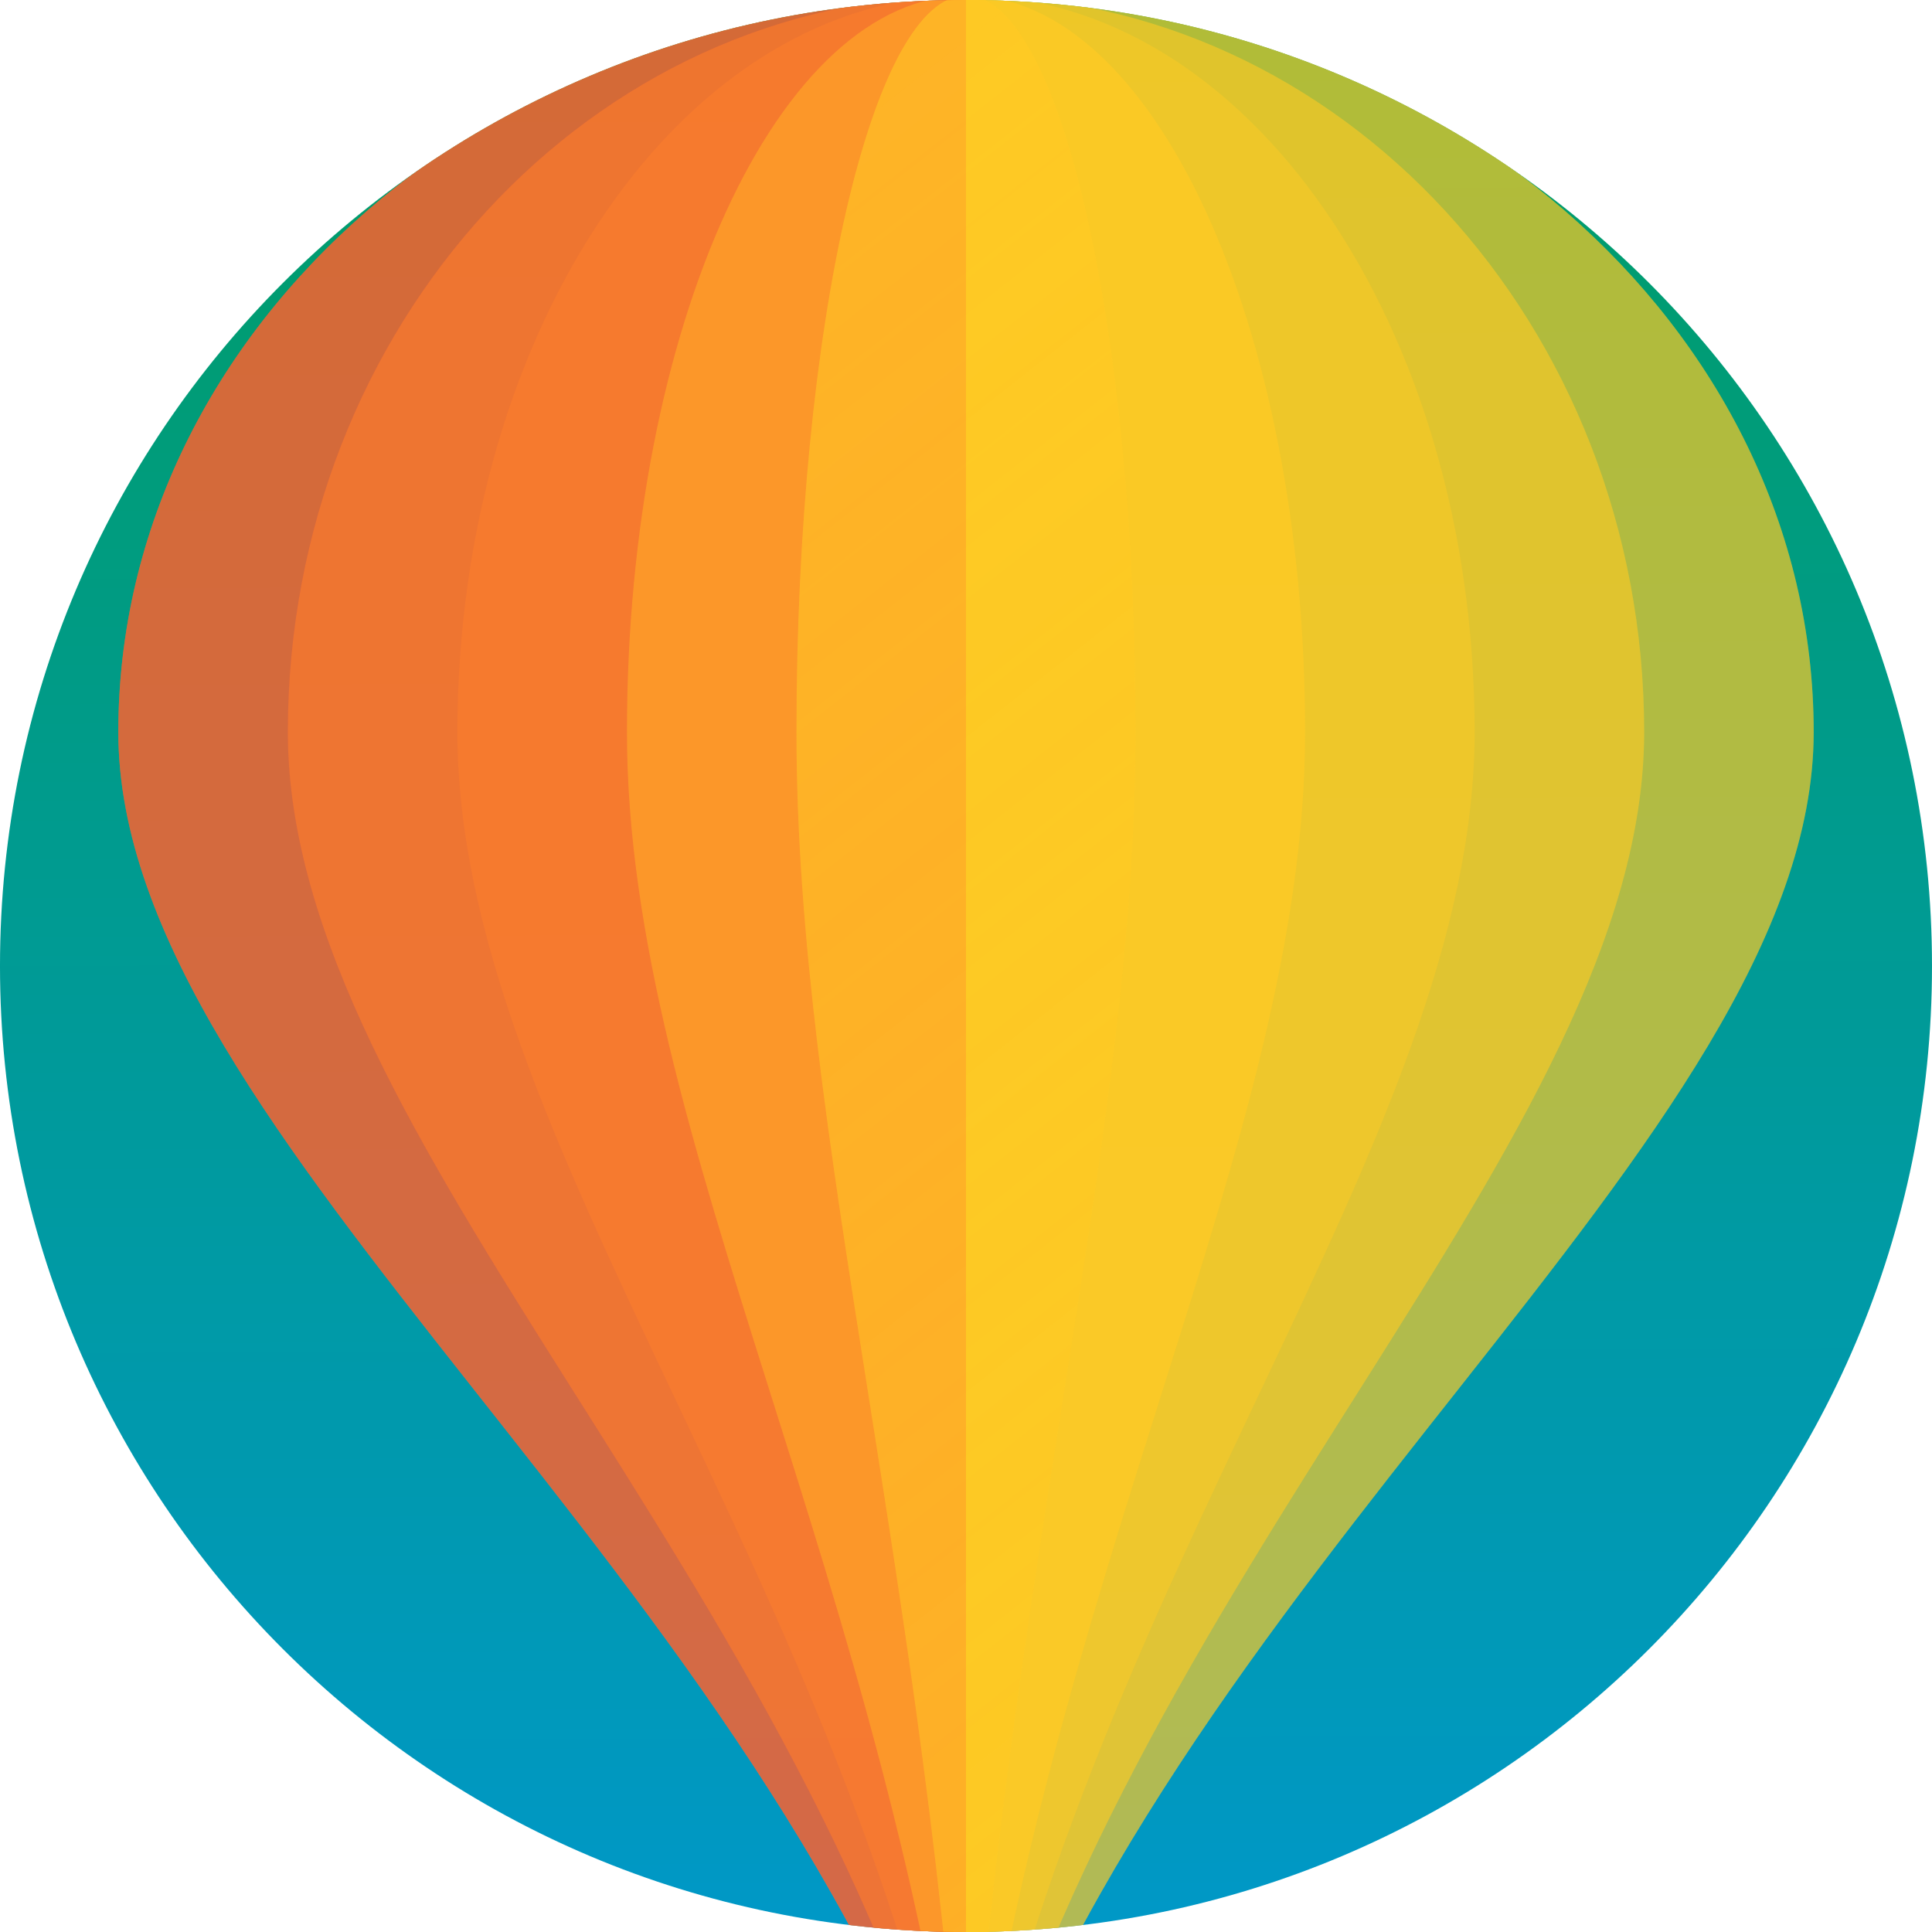
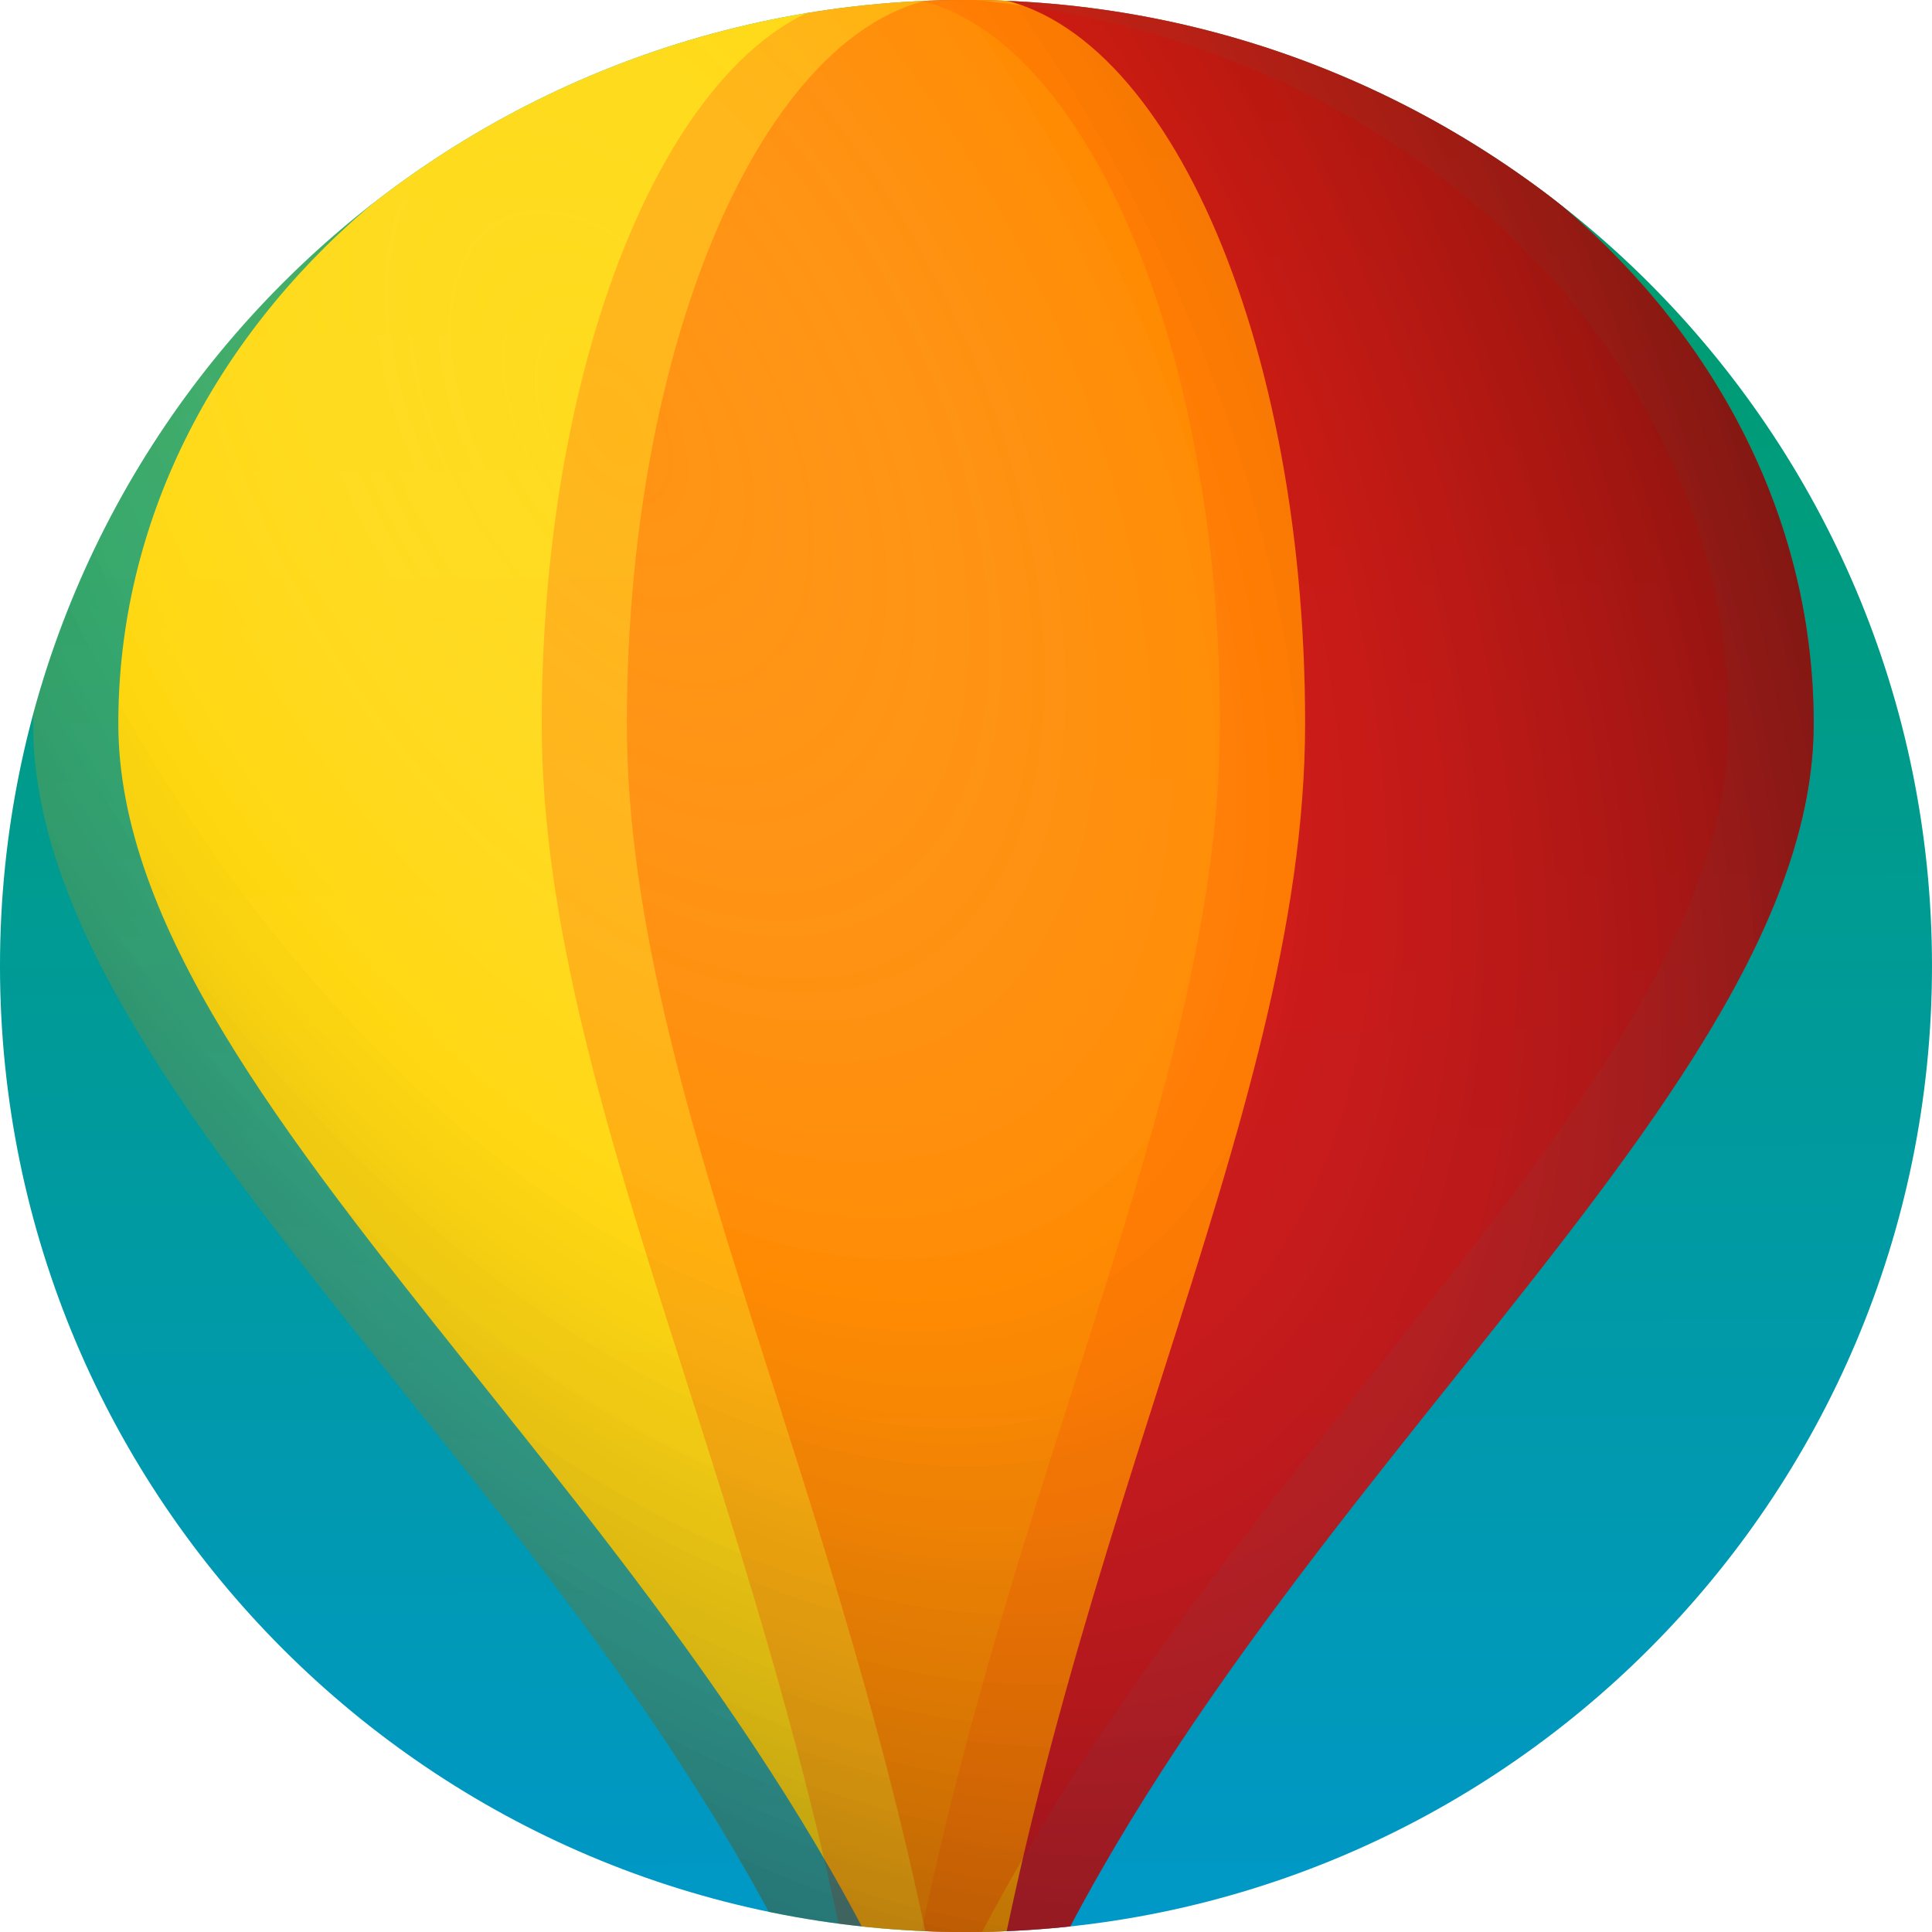
<svg xmlns="http://www.w3.org/2000/svg" xmlns:xlink="http://www.w3.org/1999/xlink" width="120mm" height="120mm" viewBox="0 0 120 120" version="1.1" id="svg8">
  <defs id="defs2">
-     <linearGradient id="linearGradient1639">
-       <stop style="stop-color:#ffca24;stop-opacity:1;" offset="0" id="stop1635" />
-       <stop style="stop-color:#ffca24;stop-opacity:0;" offset="1" id="stop1637" />
+     <linearGradient id="linearGradient4396">
+       <stop style="stop-color:#ffffff;stop-opacity:0.095" offset="0" id="stop4392" />
+       <stop style="stop-color:#000000;stop-opacity:0.58" offset="1" id="stop4394" />
    </linearGradient>
    <linearGradient id="linearGradient1534">
      <stop style="stop-color:#0098c7;stop-opacity:1" offset="0" id="stop1530" />
      <stop style="stop-color:#009d63;stop-opacity:1" offset="1" id="stop1532" />
    </linearGradient>
    <linearGradient xlink:href="#linearGradient1534" id="linearGradient1528" x1="-116.896" y1="-165.658" x2="-116.619" y2="-65.471" gradientUnits="userSpaceOnUse" gradientTransform="matrix(1.200003,0,0,1.200003,30.90155,22.48863)" />
    <clipPath clipPathUnits="userSpaceOnUse" id="clipPath1631">
      <circle style="fill:none;fill-opacity:1;stroke:#009d99;stroke-width:0.084;stroke-opacity:1" id="circle1633" cx="-116.62" cy="-115.704" r="50" transform="scale(-1)" />
    </clipPath>
-     <linearGradient xlink:href="#linearGradient1639" id="linearGradient1641" x1="35.84" y1="36.839" x2="171.348" y2="208.909" gradientUnits="userSpaceOnUse" gradientTransform="matrix(1.200003,0,0,1.200003,-30.90155,-22.48863)" />
    <clipPath clipPathUnits="userSpaceOnUse" id="clipPath1774">
      <ellipse style="fill:none;fill-opacity:1;stroke:#ffca24;stroke-width:0.101;stroke-opacity:0" id="ellipse1776" cx="-109.042" cy="-116.357" transform="scale(-1)" rx="60" ry="60" />
    </clipPath>
    <clipPath clipPathUnits="userSpaceOnUse" id="clipPath1774-6">
      <ellipse style="fill:none;fill-opacity:1;stroke:#ffca24;stroke-width:0.101;stroke-opacity:0" id="ellipse1776-5" cx="-109.042" cy="-116.357" transform="scale(-1)" rx="60" ry="60" />
    </clipPath>
    <clipPath clipPathUnits="userSpaceOnUse" id="clipPath1982">
      <ellipse style="fill:none;fill-opacity:1;stroke:#49d3ff;stroke-width:0.101;stroke-opacity:1" id="ellipse1984" cx="-109.042" cy="-116.357" transform="scale(-1)" rx="60" ry="60" />
    </clipPath>
    <clipPath clipPathUnits="userSpaceOnUse" id="clipPath930">
      <ellipse style="fill:none;fill-opacity:1;stroke:#0098c7;stroke-width:0.101;stroke-opacity:1" id="ellipse932" cx="-109.042" cy="-116.357" transform="scale(-1)" rx="60" ry="60" />
    </clipPath>
+     <radialGradient xlink:href="#linearGradient4396" id="radialGradient4720" gradientUnits="userSpaceOnUse" gradientTransform="matrix(1.036311,1.86571,-1.069168,0.5938733,55.91481,-190.882)" cx="119.179" cy="86.362" fx="119.179" fy="86.362" r="55.297" />
+     <clipPath clipPathUnits="userSpaceOnUse" id="clipPath5084">
+       <ellipse style="vector-effect:non-scaling-stroke;fill:none;fill-opacity:1;stroke:#000000;stroke-width:0;stroke-miterlimit:4;stroke-dasharray:none;stroke-opacity:0.58;-inkscape-stroke:hairline" id="ellipse5086" cx="-109.042" cy="-116.357" transform="scale(-1)" rx="60" ry="60" />
+     </clipPath>
  </defs>
  <g id="layer1" transform="translate(-49.04231,-56.35695)">
-     <g id="g913" clip-path="url(#clipPath930)">
-       <path id="path833-3-6" style="opacity:0.449;fill:#ffca24;fill-opacity:1;stroke-width:0.083;stroke-opacity:0.984" d="m 109.042,56.077 c -29.078,0 -52.651,20.483 -52.651,45.75 0,25.267 40.754,52.519 52.651,91.097 11.896,-38.579 52.652,-65.83 52.652,-91.097 0,-25.267 -23.573,-45.75 -52.652,-45.75 z" />
+     <g id="g5023" clip-path="url(#clipPath5084)">
      <ellipse style="fill:url(#linearGradient1528);fill-opacity:1;stroke-width:0.101;stroke-opacity:0.984" id="path833" cx="-109.042" cy="-116.357" transform="scale(-1)" rx="60" ry="60" />
-       <path id="path833-3-0-4-3" style="opacity:0.449;fill:#ff3332;fill-opacity:1;stroke-width:0.083;stroke-opacity:0.984" d="M 109.042,192.924 C 97.146,154.345 56.391,127.093 56.391,101.826 c 0,-25.267 23.573,-45.75 52.651,-45.75 z" />
-       <path id="path833-3-8" style="opacity:0.449;fill:#ffca24;fill-opacity:1;stroke-width:0.083;stroke-opacity:0.984" d="m 109.042,192.924 c 11.896,-38.579 52.652,-65.83 52.652,-91.097 0,-25.267 -23.573,-45.75 -52.652,-45.75 z" />
-       <path id="path833-3-3" style="opacity:0.449;fill:#ffca24;fill-opacity:1;stroke-width:0.074;stroke-opacity:0.984" d="m 109.042,192.924 c 9.517,-38.579 42.121,-65.83 42.121,-91.097 0,-25.267 -18.858,-45.75 -42.121,-45.75 z" />
-       <path id="path833-3" style="opacity:0.449;fill:#ffca24;fill-opacity:1;stroke-width:0.083;stroke-opacity:0.984" d="m 109.042,56.077 c -29.078,0 -52.651,20.483 -52.651,45.75 0,25.267 40.754,52.519 52.651,91.097 11.896,-38.579 52.652,-65.83 52.652,-91.097 0,-25.267 -23.573,-45.75 -52.652,-45.75 z" />
-       <path id="path833-3-3-5" style="opacity:0.449;fill:#ffca24;fill-opacity:1;stroke-width:0.064;stroke-opacity:0.984" d="m 109.042,56.077 c -17.447,0 -31.591,20.483 -31.591,45.75 0,25.267 24.453,52.519 31.591,91.097 7.138,-38.579 31.591,-65.83 31.591,-91.097 0,-25.267 -14.144,-45.75 -31.591,-45.75 z" />
-       <path id="path833-3-0-4" style="opacity:0.449;fill:#ff3332;fill-opacity:1;stroke-width:0.083;stroke-opacity:0.984" d="M 109.042,192.924 C 97.146,154.345 56.391,127.093 56.391,101.826 c 0,-25.267 23.573,-45.75 52.651,-45.75 z" />
-       <path id="path833-3-3-5-6" style="opacity:0.449;fill:#ffca24;fill-opacity:1;stroke-width:0.052;stroke-opacity:0.984" d="m 109.042,192.924 c 4.759,-38.579 21.061,-65.83 21.061,-91.097 0,-25.267 -9.429,-45.75 -21.061,-45.75 z" />
-       <path id="path833-3-3-5-6-2" style="opacity:0.449;fill:#ffca24;fill-opacity:1;stroke-width:0.037;stroke-opacity:0.984" d="m 109.042,192.924 c 2.379,-38.579 10.53,-65.83 10.53,-91.097 0,-25.267 -4.715,-45.75 -10.53,-45.75 z" />
-       <path id="path833-3-3-6" style="opacity:0.449;fill:#ff3332;fill-opacity:1;stroke-width:0.074;stroke-opacity:0.984" d="m 109.042,192.924 c -9.517,-38.579 -42.121,-65.83 -42.121,-91.097 1e-5,-25.267 18.858,-45.75 42.121,-45.75 z" />
-       <path id="path833-3-3-5-6-6" style="opacity:0.449;fill:#ff3332;fill-opacity:1;stroke-width:0.052;stroke-opacity:0.984" d="m 109.042,192.924 c -4.759,-38.579 -21.06,-65.83 -21.06,-91.097 0,-25.267 9.429,-45.75 21.06,-45.75 z" />
-       <path id="path833-3-3-5-6-2-1" style="opacity:0.449;fill:#ff3332;fill-opacity:1;stroke-width:0.037;stroke-opacity:0.984" d="m 109.042,192.924 c -2.379,-38.579 -10.53,-65.83 -10.53,-91.097 0,-25.267 4.715,-45.75 10.53,-45.75 z" />
-       <path id="path833-3-3-5-6-1" style="opacity:0.449;fill:#ffca24;fill-opacity:1;stroke-width:0.052;stroke-opacity:0.984" d="m 109.042,56.077 c -11.631,0 -21.06,20.483 -21.06,45.75 0,25.267 16.302,52.519 21.06,91.097 4.759,-38.579 21.061,-65.83 21.061,-91.097 0,-25.267 -9.43,-45.75 -21.061,-45.75 z" />
-       <path id="path833-3-3-4" style="opacity:0.288;fill:#ffca24;fill-opacity:1;stroke-width:0.074;stroke-opacity:0.984" d="m 109.042,56.077 c -23.263,0 -42.121,20.483 -42.121,45.75 0,25.267 32.604,52.519 42.121,91.097 9.517,-38.579 42.121,-65.83 42.121,-91.097 0,-25.267 -18.859,-45.75 -42.121,-45.75 z" />
-       <path id="path833-3-3-5-6-2-9" style="opacity:0.449;fill:#ffca24;fill-opacity:1;stroke-width:0.037;stroke-opacity:0.984" d="m 109.042,56.077 c -5.816,0 -10.53,20.483 -10.53,45.75 0,25.267 8.151,52.519 10.53,91.097 2.379,-38.579 10.531,-65.83 10.531,-91.097 0,-25.267 -4.715,-45.75 -10.531,-45.75 z" />
-       <path id="path833-3-3-5-6-2-9-5" style="opacity:0.449;fill:url(#linearGradient1641);fill-opacity:1;stroke-width:0.037;stroke-opacity:0.984" d="m 109.042,56.077 c -5.816,0 -10.53,20.483 -10.53,45.75 0,25.267 8.151,52.519 10.53,91.097 2.379,-38.579 10.531,-65.83 10.531,-91.097 0,-25.267 -4.715,-45.75 -10.531,-45.75 z" />
+       <g id="g4313">
+         <path id="path2682" style="opacity:0.651;mix-blend-mode:hard-light;fill:#ff0a0a;fill-opacity:1;stroke-width:0.082;stroke-opacity:0.984" d="m 109.042,56.077 c -0.363,1.8e-5 -0.724,0.02 -1.083,0.059 -0.359,0.039 -0.716,0.097 -1.07,0.175 -0.354,0.077 -0.706,0.173 -1.054,0.288 -0.349,0.114 -0.694,0.247 -1.037,0.397 -0.343,0.151 -0.683,0.319 -1.019,0.505 -0.336,0.186 -0.67,0.389 -0.999,0.609 -0.33,0.22 -0.656,0.457 -0.979,0.711 -0.323,0.254 -0.641,0.524 -0.956,0.81 -0.315,0.286 -0.626,0.588 -0.933,0.906 -0.307,0.318 -0.61,0.65 -0.908,0.999 -0.298,0.348 -0.593,0.711 -0.882,1.089 -0.289,0.378 -0.574,0.769 -0.854,1.176 -0.56,0.813 -1.102,1.682 -1.622,2.603 -0.52,0.922 -1.019,1.896 -1.496,2.919 -0.476,1.023 -0.93,2.095 -1.359,3.211 -0.429,1.117 -0.834,2.278 -1.212,3.481 -0.378,1.203 -0.731,2.447 -1.055,3.729 -0.324,1.281 -0.62,2.6 -0.887,3.953 -0.266,1.352 -0.503,2.739 -0.708,4.155 -0.205,1.416 -0.379,2.862 -0.519,4.333 -0.14,1.472 -0.247,2.97 -0.319,4.49 -0.072,1.52 -0.109,3.063 -0.109,4.624 0,0.78 0.016,1.563 0.047,2.348 0.031,0.785 0.077,1.571 0.137,2.36 0.06,0.789 0.135,1.581 0.223,2.376 0.088,0.794 0.189,1.592 0.303,2.392 0.228,1.601 0.505,3.213 0.826,4.84 0.321,1.627 0.685,3.269 1.086,4.927 0.401,1.658 0.837,3.334 1.304,5.028 0.467,1.694 0.964,3.406 1.483,5.14 1.039,3.468 2.169,7.021 3.337,10.676 1.168,3.656 2.372,7.414 3.559,11.293 0.594,1.94 1.183,3.909 1.762,5.911 0.578,2.002 1.146,4.037 1.695,6.106 0.549,2.069 1.081,4.174 1.588,6.315 0.507,2.141 0.989,4.32 1.439,6.537 0.451,2.217 0.87,4.474 1.251,6.772 0.19,1.149 0.371,2.308 0.542,3.478 0.17,1.17 0.33,2.35 0.479,3.541 11.897,-38.131 52.652,-65.066 52.652,-90.04 0,-24.974 -23.574,-45.219 -52.652,-45.219 z" />
+         <path id="path2682-6" style="opacity:0.443;mix-blend-mode:hard-light;fill:#e30000;fill-opacity:1;stroke-width:0.082;stroke-opacity:0.984" d="m 109.042,56.077 c -0.363,1.8e-5 -0.724,0.02 -1.083,0.059 -0.359,0.039 -0.716,0.097 -1.07,0.175 -0.354,0.077 -0.706,0.173 -1.054,0.288 -0.349,0.114 -0.694,0.247 -1.037,0.397 -0.343,0.151 -0.683,0.319 -1.019,0.505 -0.336,0.186 -0.67,0.389 -0.999,0.609 -0.33,0.22 -0.656,0.457 -0.979,0.711 -0.323,0.254 -0.641,0.524 -0.956,0.81 -0.315,0.286 -0.626,0.588 -0.933,0.906 -0.307,0.318 -0.61,0.65 -0.908,0.999 -0.298,0.348 -0.593,0.711 -0.882,1.089 -0.289,0.378 -0.574,0.769 -0.854,1.176 -0.56,0.813 -1.102,1.682 -1.622,2.603 -0.52,0.922 -1.019,1.896 -1.496,2.919 -0.476,1.023 -0.93,2.095 -1.359,3.211 -0.429,1.117 -0.834,2.278 -1.212,3.481 -0.378,1.203 -0.731,2.447 -1.055,3.729 -0.324,1.281 -0.62,2.6 -0.887,3.953 -0.266,1.352 -0.503,2.739 -0.708,4.155 -0.205,1.416 -0.379,2.862 -0.519,4.333 -0.14,1.472 -0.247,2.97 -0.319,4.49 -0.072,1.52 -0.109,3.063 -0.109,4.624 0,0.78 0.016,1.563 0.047,2.348 0.031,0.785 0.077,1.571 0.137,2.36 0.06,0.789 0.135,1.581 0.223,2.376 0.088,0.794 0.189,1.592 0.303,2.392 0.228,1.601 0.505,3.213 0.826,4.84 0.321,1.627 0.685,3.269 1.086,4.927 0.401,1.658 0.837,3.334 1.304,5.028 0.467,1.694 0.964,3.406 1.483,5.14 1.039,3.468 2.169,7.021 3.337,10.676 1.168,3.656 2.372,7.414 3.559,11.293 0.594,1.94 1.183,3.909 1.762,5.911 0.578,2.002 1.146,4.037 1.695,6.106 0.549,2.069 1.081,4.174 1.588,6.315 0.507,2.141 0.989,4.32 1.439,6.537 0.451,2.217 0.87,4.474 1.251,6.772 0.19,1.149 0.371,2.308 0.542,3.478 0.17,1.17 0.33,2.35 0.479,3.541 11.897,-38.131 52.652,-65.066 52.652,-90.04 0,-24.974 -23.574,-45.219 -52.652,-45.219 z" />
+         <path id="path2599" style="opacity:1;mix-blend-mode:hard-light;fill:#ffc612;fill-opacity:1;stroke-width:0.082;stroke-opacity:0.984" d="m 109.042,56.077 c -29.078,0 -52.651,20.245 -52.651,45.219 0,24.974 40.754,51.91 52.651,90.041 2.7e-4,-8.8e-4 7.6e-4,-0.002 0.001,-0.002 0.149,-1.191 0.308,-2.37 0.479,-3.54 0.17,-1.17 0.351,-2.329 0.542,-3.478 0.19,-1.149 0.39,-2.288 0.599,-3.417 0.209,-1.129 0.426,-2.247 0.652,-3.355 0.225,-1.109 0.458,-2.208 0.699,-3.297 0.24,-1.089 0.487,-2.169 0.741,-3.24 0.253,-1.071 0.513,-2.132 0.778,-3.184 0.265,-1.052 0.535,-2.096 0.81,-3.131 0.275,-1.035 0.554,-2.06 0.837,-3.078 0.283,-1.018 0.569,-2.027 0.858,-3.028 0.289,-1.001 0.581,-1.994 0.875,-2.979 0.294,-0.985 0.59,-1.962 0.887,-2.932 0.594,-1.94 1.192,-3.849 1.787,-5.73 0.596,-1.881 1.189,-3.735 1.773,-5.563 0.584,-1.828 1.158,-3.63 1.717,-5.409 0.558,-1.779 1.101,-3.534 1.62,-5.268 0.26,-0.867 0.514,-1.729 0.761,-2.586 0.247,-0.857 0.488,-1.708 0.721,-2.555 0.233,-0.847 0.46,-1.69 0.677,-2.527 0.218,-0.838 0.427,-1.671 0.627,-2.5 0.2,-0.829 0.391,-1.654 0.573,-2.475 0.181,-0.821 0.353,-1.639 0.513,-2.452 0.16,-0.814 0.31,-1.623 0.448,-2.43 0.138,-0.807 0.265,-1.61 0.378,-2.41 0.114,-0.8 0.215,-1.597 0.303,-2.392 0.088,-0.794 0.162,-1.586 0.223,-2.376 0.06,-0.789 0.106,-1.576 0.137,-2.36 0.015,-0.392 0.027,-0.784 0.035,-1.175 0.008,-0.391 0.012,-0.782 0.012,-1.172 0,-0.78 -0.009,-1.556 -0.027,-2.327 -0.018,-0.771 -0.045,-1.536 -0.081,-2.296 -0.036,-0.76 -0.081,-1.514 -0.134,-2.263 -0.053,-0.748 -0.115,-1.491 -0.185,-2.227 -0.07,-0.736 -0.149,-1.465 -0.235,-2.188 -0.087,-0.722 -0.181,-1.438 -0.284,-2.146 -0.103,-0.708 -0.213,-1.409 -0.331,-2.101 -0.118,-0.693 -0.244,-1.377 -0.377,-2.053 -0.133,-0.676 -0.274,-1.344 -0.422,-2.003 -0.148,-0.659 -0.303,-1.309 -0.465,-1.95 -0.162,-0.641 -0.331,-1.272 -0.507,-1.894 -0.176,-0.622 -0.359,-1.233 -0.548,-1.835 -0.189,-0.601 -0.385,-1.193 -0.588,-1.773 -0.202,-0.58 -0.411,-1.15 -0.625,-1.708 -0.215,-0.558 -0.435,-1.106 -0.661,-1.641 -0.227,-0.535 -0.459,-1.059 -0.698,-1.57 -0.238,-0.511 -0.482,-1.011 -0.731,-1.498 -0.249,-0.487 -0.504,-0.96 -0.764,-1.421 -0.26,-0.461 -0.526,-0.908 -0.796,-1.342 -0.27,-0.434 -0.546,-0.855 -0.826,-1.261 -0.28,-0.406 -0.565,-0.798 -0.854,-1.176 -0.289,-0.378 -0.584,-0.741 -0.882,-1.089 -0.298,-0.348 -0.601,-0.681 -0.908,-0.999 -0.307,-0.318 -0.618,-0.62 -0.933,-0.906 -0.315,-0.286 -0.634,-0.556 -0.957,-0.81 -0.161,-0.127 -0.324,-0.25 -0.487,-0.368 -0.163,-0.119 -0.327,-0.233 -0.492,-0.343 -0.165,-0.11 -0.331,-0.216 -0.497,-0.318 -0.167,-0.102 -0.334,-0.199 -0.502,-0.292 -0.168,-0.093 -0.337,-0.181 -0.507,-0.266 -0.17,-0.084 -0.341,-0.164 -0.512,-0.24 -0.171,-0.075 -0.343,-0.146 -0.516,-0.212 -0.173,-0.066 -0.347,-0.128 -0.521,-0.185 -0.174,-0.057 -0.349,-0.11 -0.525,-0.158 -0.176,-0.048 -0.352,-0.091 -0.529,-0.13 -0.177,-0.039 -0.355,-0.073 -0.533,-0.102 -0.178,-0.029 -0.357,-0.054 -0.537,-0.073 -0.179,-0.02 -0.359,-0.035 -0.54,-0.044 -0.18,-0.01 -0.36,-0.014 -0.541,-0.014 -0.001,0 -0.002,0 -0.003,0 z" />
+         <path id="path2682-6-2" style="opacity:0.209;mix-blend-mode:hard-light;fill:#e30000;fill-opacity:1;stroke-width:0.082;stroke-opacity:0.984" d="m 103.75,56.077 c -0.363,1.8e-5 -0.724,0.02 -1.083,0.059 -0.359,0.039 -0.716,0.097 -1.07,0.175 -0.354,0.077 -0.706,0.173 -1.054,0.288 -0.349,0.114 -0.694,0.247 -1.037,0.397 -0.343,0.151 -0.683,0.319 -1.019,0.505 -0.336,0.186 -0.67,0.389 -0.999,0.609 -0.33,0.22 -0.656,0.457 -0.979,0.711 -0.323,0.254 -0.641,0.524 -0.956,0.81 -0.315,0.286 -0.626,0.588 -0.933,0.906 -0.307,0.318 -0.61,0.65 -0.908,0.999 -0.298,0.348 -0.593,0.711 -0.882,1.089 -0.289,0.378 -0.574,0.769 -0.854,1.176 -0.56,0.813 -1.102,1.682 -1.622,2.603 -0.52,0.922 -1.019,1.896 -1.496,2.919 -0.476,1.023 -0.93,2.095 -1.359,3.211 -0.429,1.117 -0.834,2.278 -1.212,3.481 -0.378,1.203 -0.731,2.447 -1.055,3.729 -0.324,1.281 -0.62,2.6 -0.887,3.953 -0.266,1.352 -0.503,2.739 -0.708,4.155 -0.205,1.416 -0.379,2.862 -0.519,4.333 -0.14,1.472 -0.247,2.97 -0.319,4.49 -0.072,1.52 -0.109,3.063 -0.109,4.624 0,0.78 0.016,1.563 0.047,2.348 0.031,0.785 0.077,1.571 0.137,2.36 0.06,0.789 0.135,1.581 0.223,2.376 0.088,0.794 0.189,1.592 0.303,2.392 0.228,1.601 0.505,3.213 0.826,4.84 0.321,1.627 0.685,3.269 1.086,4.927 0.401,1.658 0.837,3.334 1.304,5.028 0.467,1.694 0.964,3.406 1.483,5.14 1.039,3.468 2.169,7.021 3.337,10.676 1.168,3.656 2.372,7.414 3.559,11.293 0.594,1.94 1.183,3.909 1.762,5.911 0.578,2.002 1.146,4.037 1.695,6.106 0.549,2.069 1.081,4.174 1.588,6.315 0.507,2.141 0.989,4.32 1.439,6.537 0.451,2.217 0.87,4.474 1.251,6.772 0.19,1.149 0.371,2.308 0.542,3.478 0.17,1.17 0.33,2.35 0.479,3.541 11.897,-38.131 52.652,-65.066 52.652,-90.04 0,-24.974 -23.574,-45.219 -52.652,-45.219 z" />
+         <path id="path2599-9" style="opacity:0.209;mix-blend-mode:hard-light;fill:#ffc612;fill-opacity:1;stroke-width:0.082;stroke-opacity:0.984" d="m 103.75,56.077 c -29.078,0 -52.651,20.245 -52.651,45.219 0,24.974 40.754,51.91 52.651,90.041 2.7e-4,-8.8e-4 7.6e-4,-0.002 0.001,-0.002 0.149,-1.191 0.308,-2.37 0.479,-3.54 0.17,-1.17 0.351,-2.329 0.542,-3.478 0.19,-1.149 0.39,-2.288 0.599,-3.417 0.209,-1.129 0.426,-2.247 0.652,-3.355 0.225,-1.109 0.458,-2.208 0.699,-3.297 0.24,-1.089 0.487,-2.169 0.741,-3.24 0.253,-1.071 0.513,-2.132 0.778,-3.184 0.265,-1.052 0.535,-2.096 0.81,-3.131 0.275,-1.035 0.554,-2.06 0.837,-3.078 0.283,-1.018 0.569,-2.027 0.858,-3.028 0.289,-1.001 0.581,-1.994 0.875,-2.979 0.294,-0.985 0.59,-1.962 0.887,-2.932 0.594,-1.94 1.192,-3.849 1.787,-5.73 0.596,-1.881 1.189,-3.735 1.773,-5.563 0.584,-1.828 1.158,-3.63 1.717,-5.409 0.558,-1.779 1.101,-3.534 1.62,-5.268 0.26,-0.867 0.514,-1.729 0.761,-2.586 0.247,-0.857 0.488,-1.708 0.721,-2.555 0.233,-0.847 0.46,-1.69 0.677,-2.527 0.218,-0.838 0.427,-1.671 0.627,-2.5 0.2,-0.829 0.391,-1.654 0.573,-2.475 0.181,-0.821 0.353,-1.639 0.513,-2.452 0.16,-0.814 0.31,-1.623 0.448,-2.43 0.138,-0.807 0.265,-1.61 0.378,-2.41 0.114,-0.8 0.215,-1.597 0.303,-2.392 0.088,-0.794 0.162,-1.586 0.223,-2.376 0.06,-0.789 0.106,-1.576 0.137,-2.36 0.015,-0.392 0.027,-0.784 0.035,-1.175 0.008,-0.391 0.012,-0.782 0.012,-1.172 0,-0.78 -0.009,-1.556 -0.027,-2.327 -0.018,-0.771 -0.045,-1.536 -0.081,-2.296 -0.036,-0.76 -0.081,-1.514 -0.134,-2.263 -0.053,-0.748 -0.115,-1.491 -0.185,-2.227 -0.07,-0.736 -0.149,-1.465 -0.235,-2.188 -0.087,-0.722 -0.181,-1.438 -0.284,-2.146 -0.103,-0.708 -0.213,-1.409 -0.331,-2.101 -0.118,-0.693 -0.244,-1.377 -0.377,-2.053 -0.133,-0.676 -0.274,-1.344 -0.422,-2.003 -0.148,-0.659 -0.303,-1.309 -0.465,-1.95 -0.162,-0.641 -0.331,-1.272 -0.507,-1.894 -0.176,-0.622 -0.359,-1.233 -0.548,-1.835 -0.189,-0.601 -0.385,-1.193 -0.588,-1.773 -0.202,-0.58 -0.411,-1.15 -0.625,-1.708 -0.215,-0.558 -0.435,-1.106 -0.661,-1.641 -0.227,-0.535 -0.459,-1.059 -0.698,-1.57 -0.238,-0.511 -0.482,-1.011 -0.731,-1.498 -0.249,-0.487 -0.504,-0.96 -0.764,-1.421 -0.26,-0.461 -0.526,-0.908 -0.796,-1.342 -0.27,-0.434 -0.546,-0.855 -0.826,-1.261 -0.28,-0.406 -0.565,-0.798 -0.854,-1.176 -0.289,-0.378 -0.584,-0.741 -0.882,-1.089 -0.298,-0.348 -0.601,-0.681 -0.908,-0.999 -0.307,-0.318 -0.618,-0.62 -0.933,-0.906 -0.315,-0.286 -0.634,-0.556 -0.957,-0.81 -0.161,-0.127 -0.324,-0.25 -0.487,-0.368 -0.163,-0.119 -0.327,-0.233 -0.492,-0.343 -0.165,-0.11 -0.331,-0.216 -0.497,-0.318 -0.167,-0.102 -0.334,-0.199 -0.502,-0.292 -0.168,-0.093 -0.337,-0.181 -0.507,-0.266 -0.17,-0.084 -0.341,-0.164 -0.512,-0.24 -0.171,-0.075 -0.343,-0.146 -0.516,-0.212 -0.173,-0.066 -0.347,-0.128 -0.521,-0.185 -0.174,-0.057 -0.349,-0.11 -0.525,-0.158 -0.176,-0.048 -0.352,-0.091 -0.529,-0.13 -0.177,-0.039 -0.355,-0.073 -0.533,-0.102 -0.178,-0.029 -0.357,-0.054 -0.537,-0.073 -0.179,-0.02 -0.359,-0.035 -0.54,-0.044 -0.18,-0.01 -0.36,-0.014 -0.541,-0.014 -0.001,0 -0.002,0 -0.003,0 z" />
+       </g>
+       <path id="path2682-2" style="opacity:0.651;mix-blend-mode:hard-light;fill:url(#radialGradient4720);fill-opacity:1;stroke-width:0.082;stroke-opacity:0.984" d="m 103.75,56.077 c -29.078,0 -52.651,20.245 -52.651,45.219 0,24.974 40.754,51.91 52.651,90.041 1.3e-4,-4.4e-4 3.3e-4,-6.5e-4 5.2e-4,-0.001 1.1e-4,-3.6e-4 4e-4,-6.7e-4 5.1e-4,-0.001 5e-5,-3.4e-4 -4e-5,-6.9e-4 0,-0.001 0.767,-2.459 1.656,-4.87 2.645,-7.238 0.989,2.369 1.878,4.782 2.646,7.241 1.3e-4,-4.4e-4 3.3e-4,-6.5e-4 5.2e-4,-10e-4 1.1e-4,-3.6e-4 4e-4,-6.7e-4 5.1e-4,-0.001 4e-5,-3.4e-4 -4e-5,-6.9e-4 0,-0.001 2.231,-7.149 5.476,-13.904 9.276,-20.326 0.317,-0.535 0.638,-1.069 0.962,-1.599 0.324,-0.531 0.652,-1.059 0.983,-1.585 0.331,-0.526 0.666,-1.05 1.003,-1.572 1.688,-2.609 3.452,-5.162 5.259,-7.665 1.446,-2.002 2.919,-3.972 4.404,-5.912 14.844,-19.395 30.764,-35.77 30.764,-51.379 0,-24.974 -23.574,-45.219 -52.652,-45.219 -0.887,0 -1.769,0.02 -2.646,0.057 -0.877,-0.037 -1.759,-0.057 -2.646,-0.057 z" />
    </g>
  </g>
</svg>
